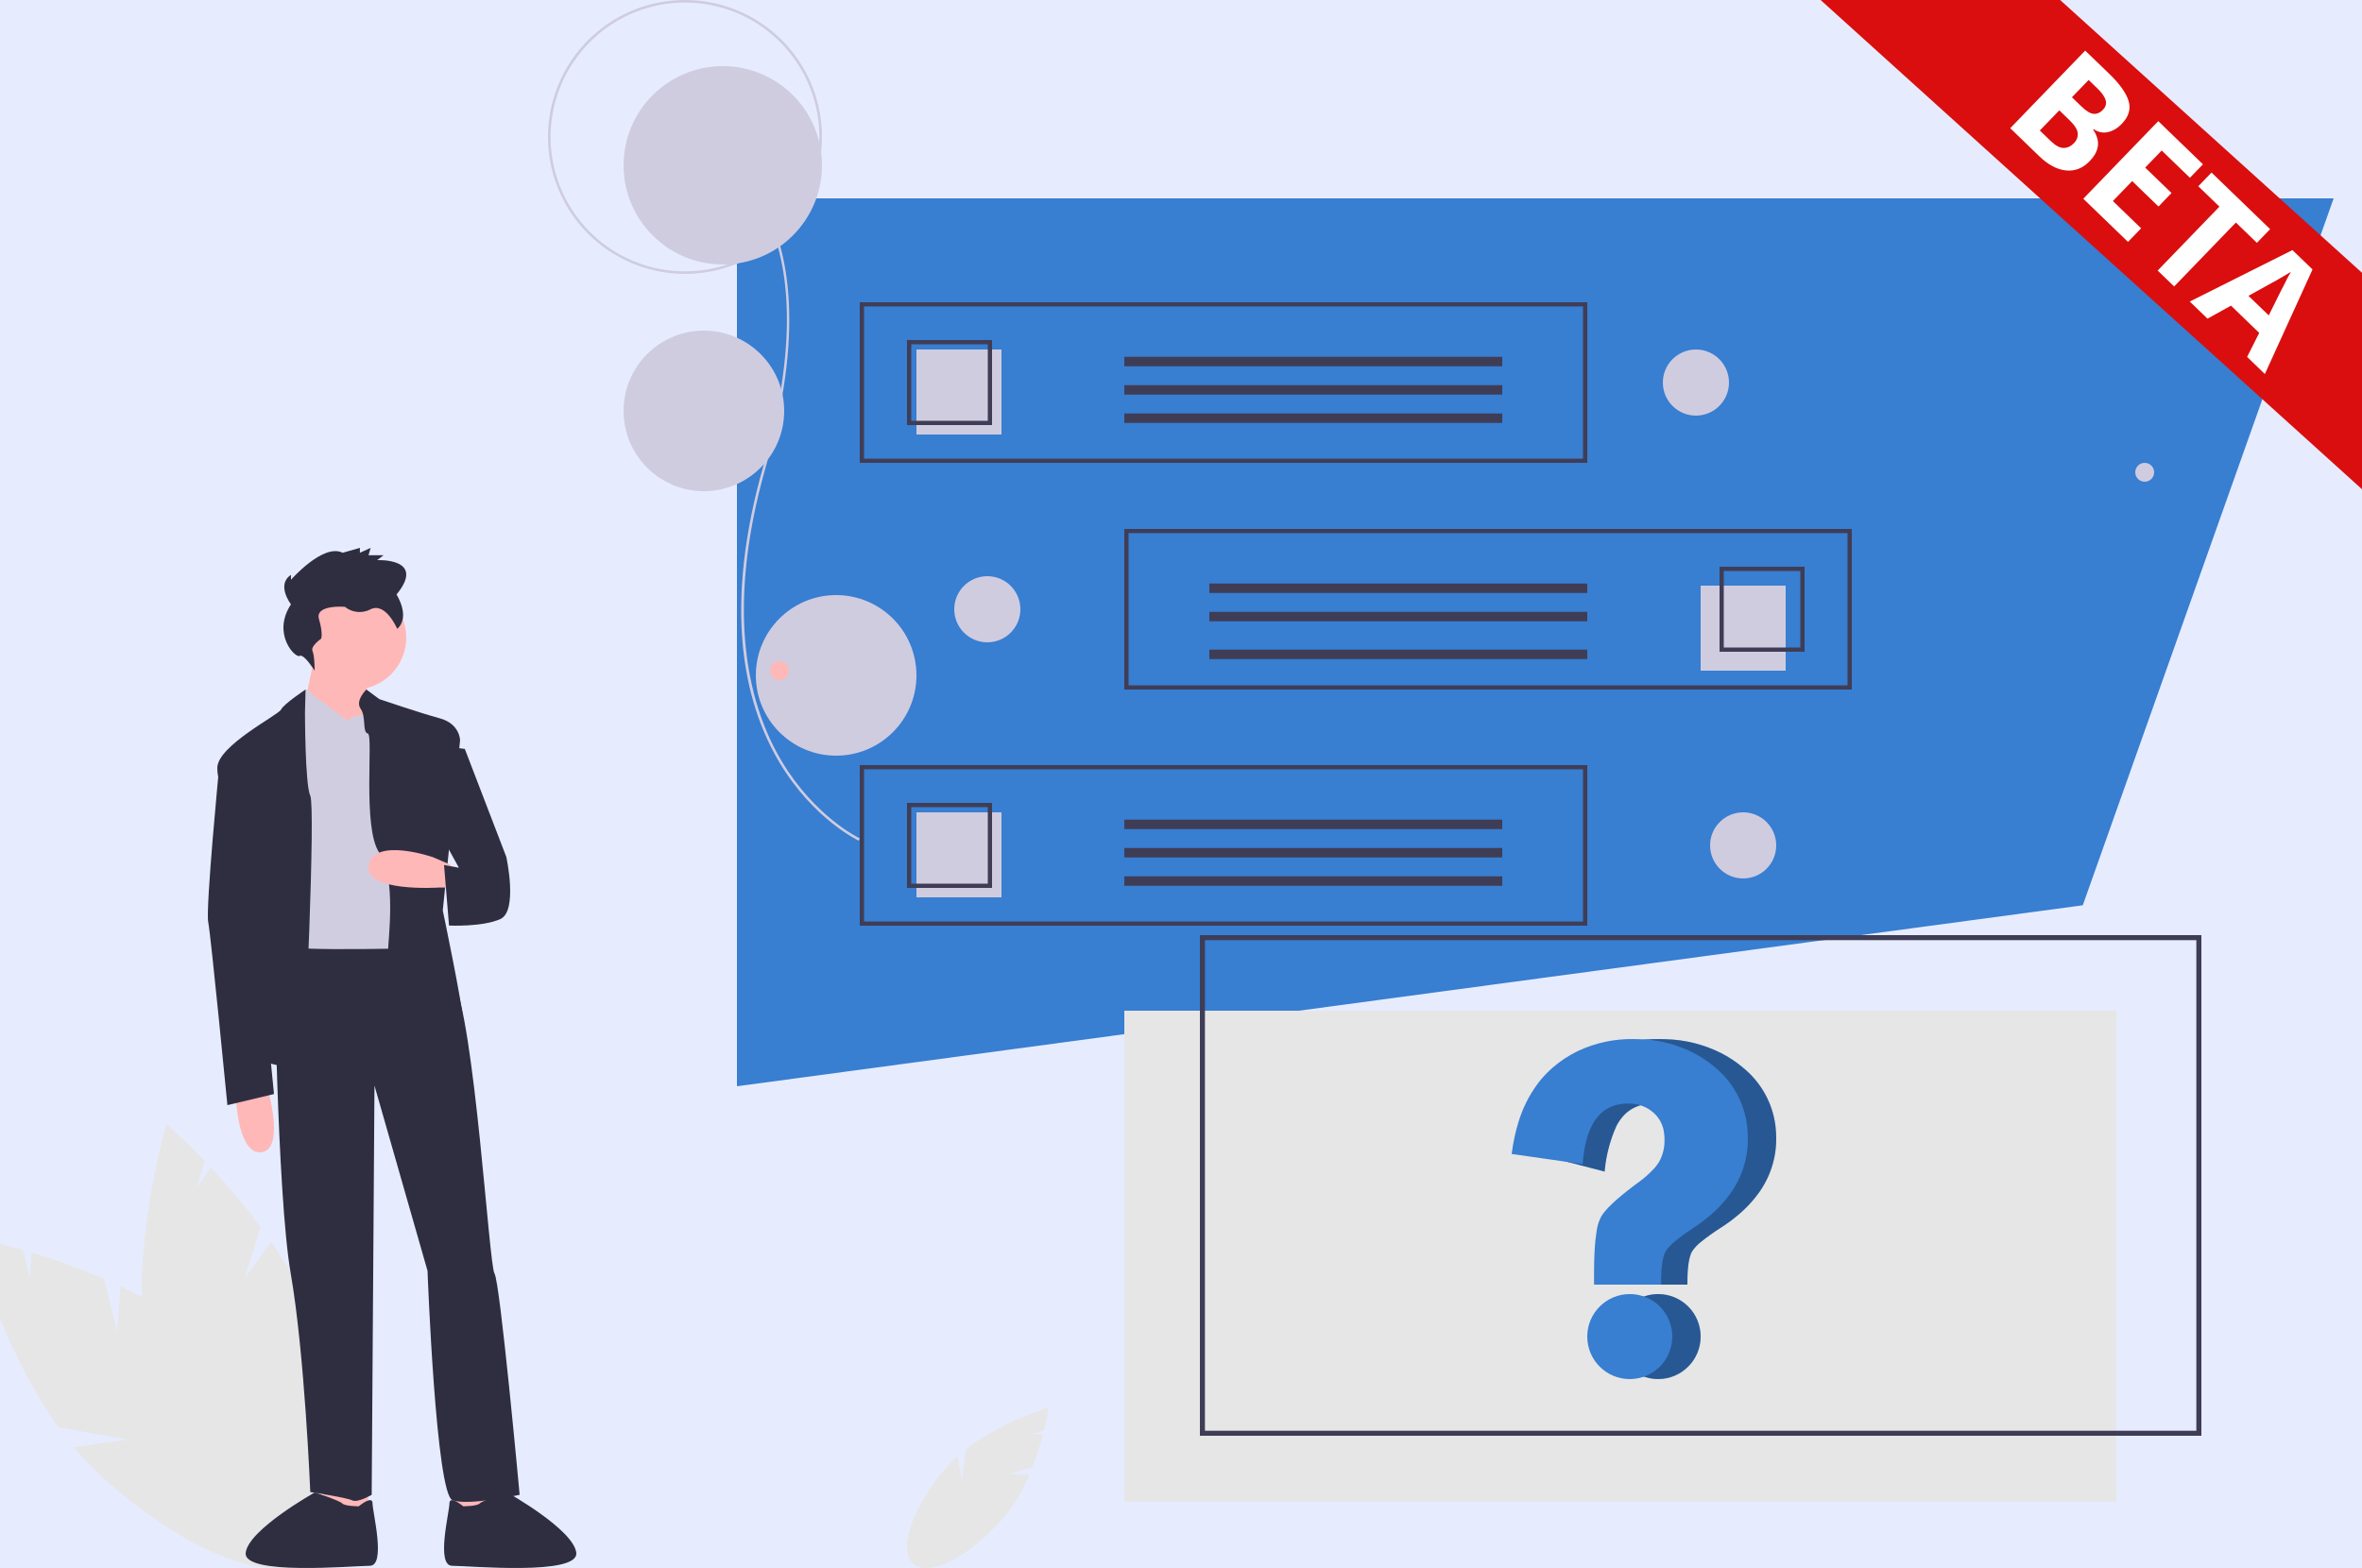
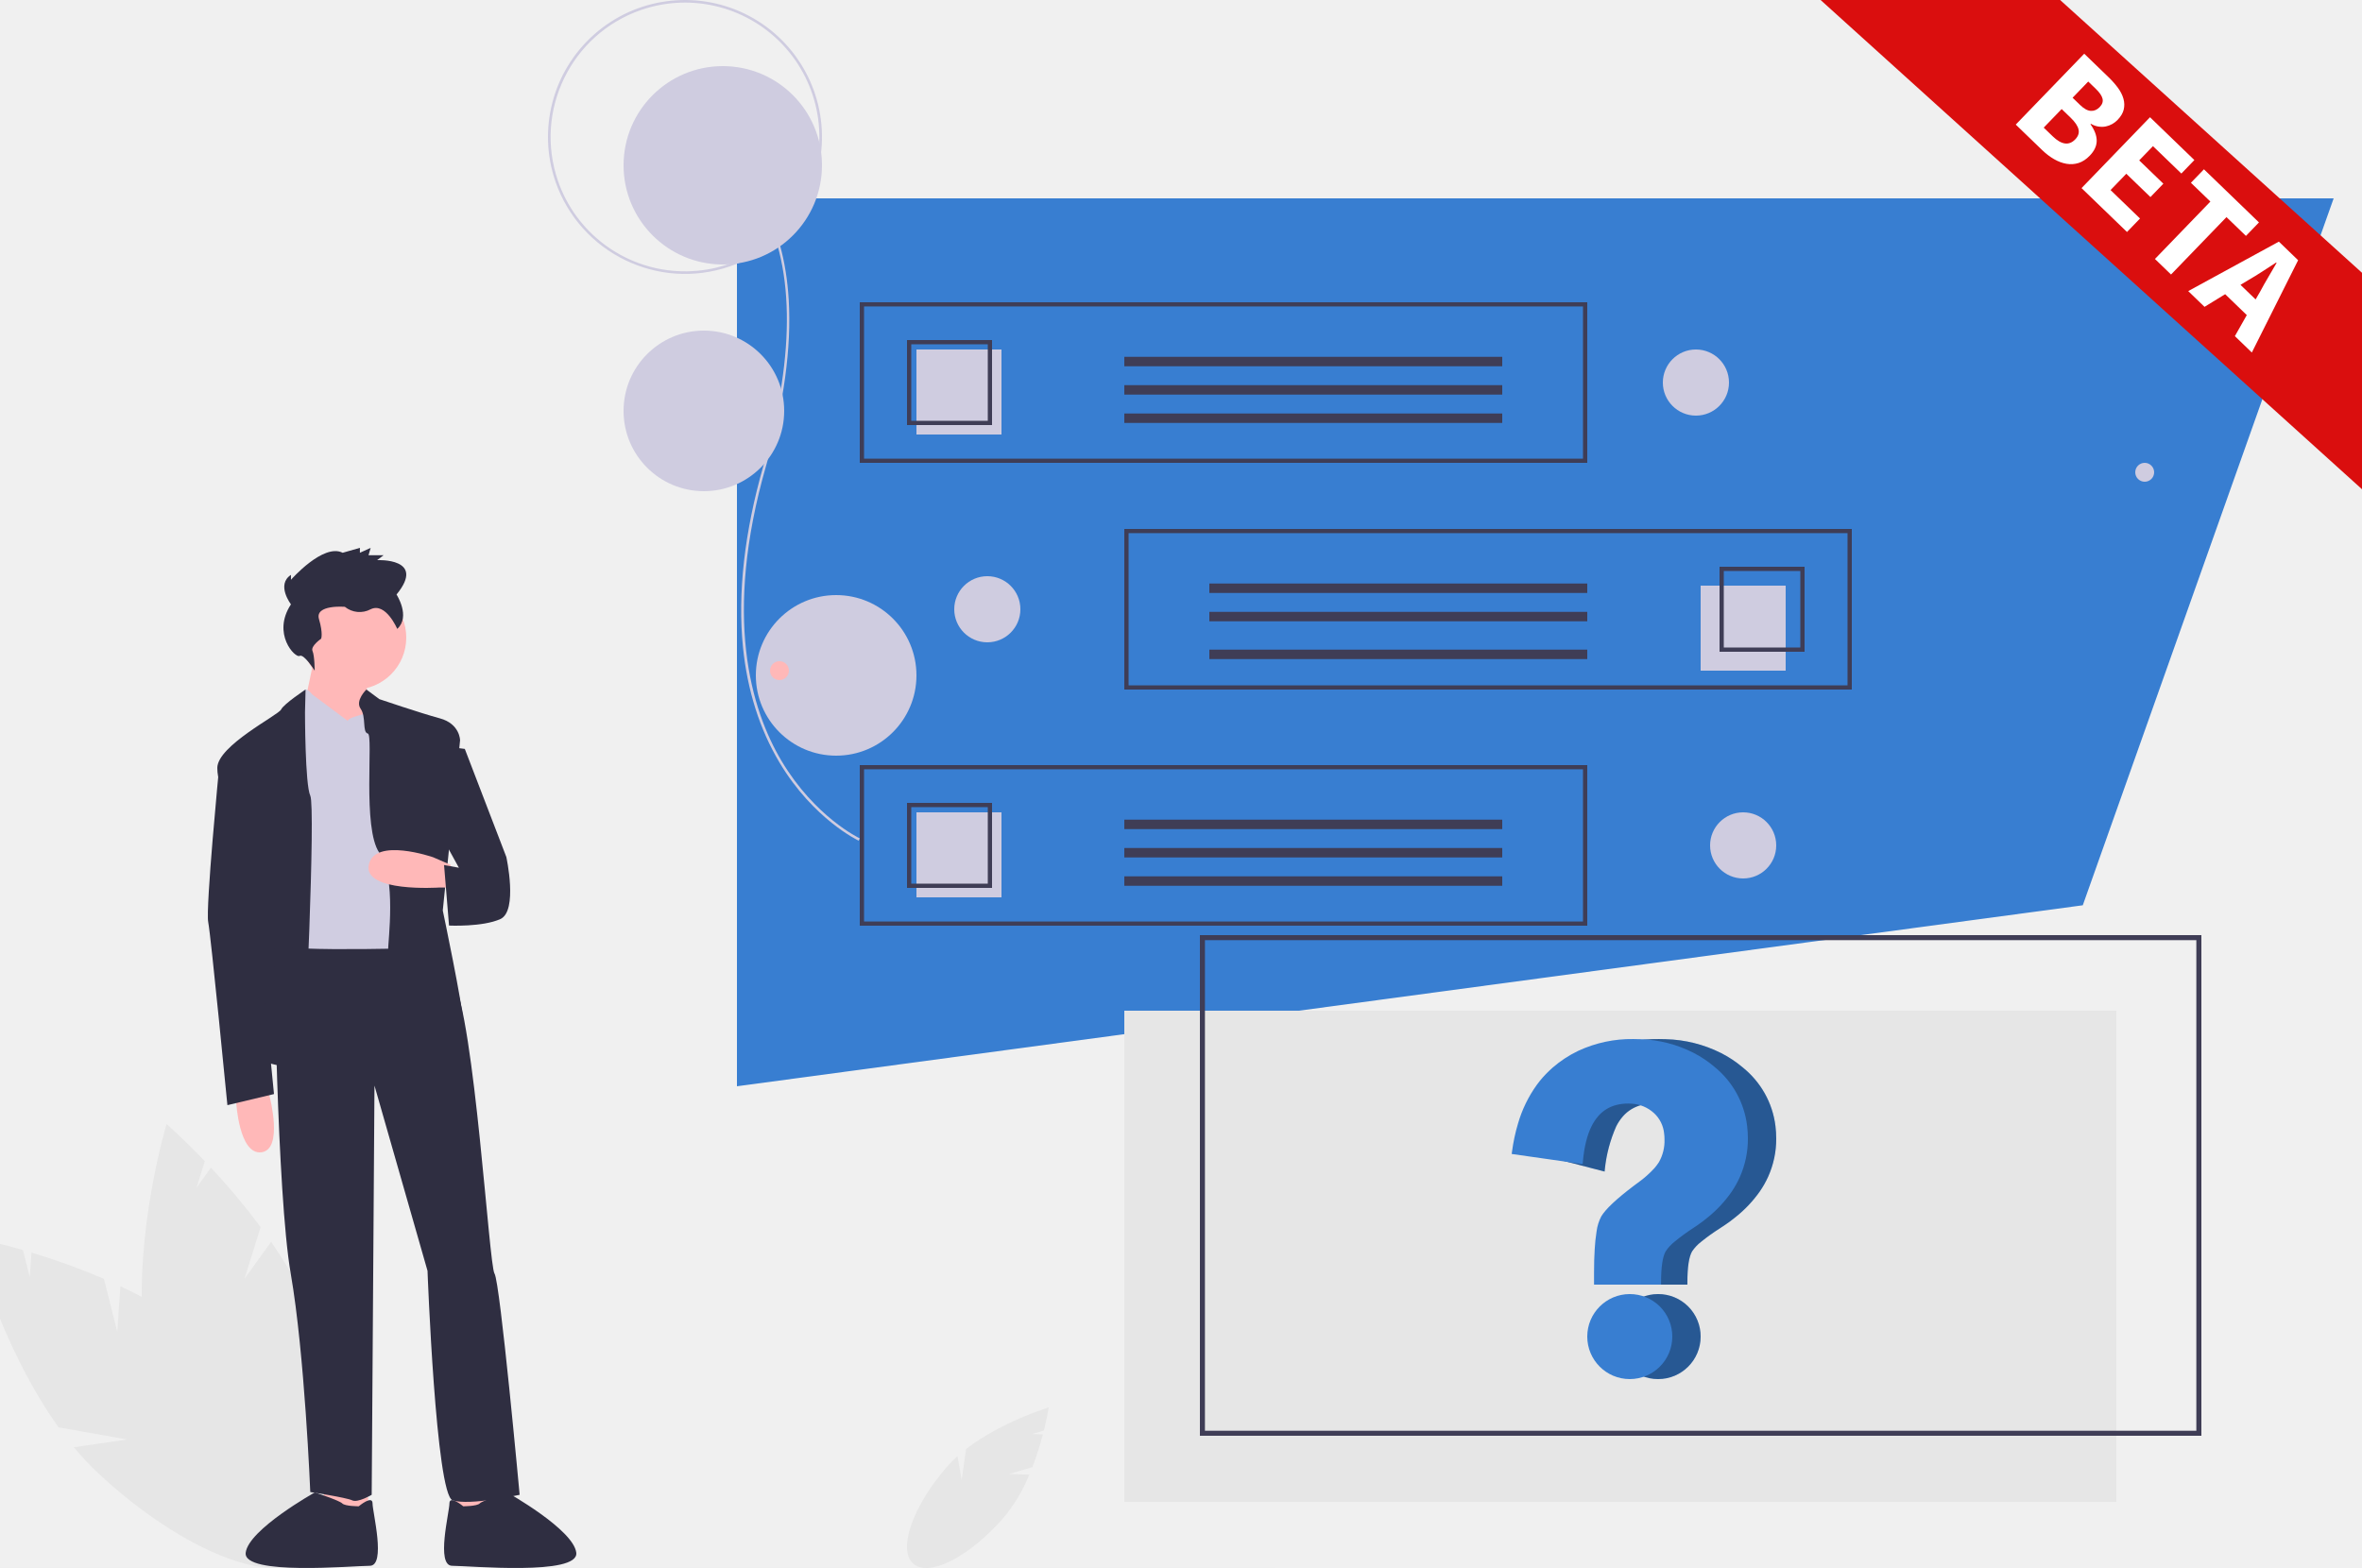
- <svg xmlns="http://www.w3.org/2000/svg" height="166" viewBox="0 0 250 166" width="250">
-   <g fill="none" fill-rule="evenodd">
-     <path d="m0 0h250v166h-250z" fill="#e6ecfe" />
-     <g fill-rule="nonzero" transform="translate(58)">
-       <path d="m162.446 95.839-142.446 19.161v-94h169z" fill="#387ed1" />
-       <path d="m110 49h-77v-17h77zm-76.547-.442h76.094v-16.117h-76.094z" fill="#3f3d56" />
-       <path d="m39 37h9v9h-9z" fill="#cfcce0" />
-       <path d="m47 45h-9v-9h9zm-8.55-.45h8.1v-8.1h-8.1z" fill="#3f3d56" />
-       <path d="m61 37.775h40v1h-40z" fill="#3f3d56" />
-       <path d="m61 40.775h40v1h-40z" fill="#3f3d56" />
-       <path d="m61 43.775h40v1h-40z" fill="#3f3d56" />
-       <path d="m110 98h-77v-17h77zm-76.547-.442h76.094v-16.117h-76.094z" fill="#3f3d56" />
-       <path d="m39 86h9v9h-9z" fill="#cfcce0" />
-       <path d="m47 94h-9v-9h9zm-8.55-.45h8.1v-8.1h-8.1z" fill="#3f3d56" />
-       <path d="m61 86.775h40v1h-40z" fill="#3f3d56" />
-       <path d="m61 89.775h40v1h-40z" fill="#3f3d56" />
-       <path d="m61 92.775h40v1h-40z" fill="#3f3d56" />
-       <path d="m138 73h-77v-17h77zm-76.547-.442h76.094v-16.117h-76.094z" fill="#3f3d56" />
-       <path d="m122 62h9v9h-9z" fill="#cfcce0" transform="matrix(-1 0 0 -1 253 133)" />
-       <path d="m133 69h-9v-9h9zm-8.55-.45h8.1v-8.1h-8.1z" fill="#3f3d56" />
-       <path d="m70 61.775h40v1h-40z" fill="#3f3d56" />
-       <path d="m70 64.775h40v1h-40z" fill="#3f3d56" />
-       <path d="m70 68.775h40v1h-40z" fill="#3f3d56" />
-       <g fill="#cfcce0">
-         <circle cx="121.5" cy="40.5" r="3.5" />
-         <circle cx="126.5" cy="89.5" r="3.5" />
-         <circle cx="46.5" cy="64.5" r="3.5" />
-         <circle cx="169" cy="50" r="1" />
-         <path d="m32.886 89 .114-.246c-.047-.022-4.724-2.236-8.265-8.171-3.27-5.48-6.213-15.346-1.665-31.225 1.9-6.635 2.712-12.563 2.411-17.62-.246-4.132-1.232-7.712-2.932-10.639-3.36-5.788-8.434-7.086-8.484-7.098l-.064.263c.05.012 5.019 1.289 8.319 6.979 3.786 6.528 3.951 15.962.491 28.041-2.02 7.053-2.75 13.529-2.17 19.246.465 4.58 1.768 8.687 3.871 12.207 3.585 5.999 8.327 8.241 8.375 8.263z" />
-         <circle cx="18.5" cy="17.5" r="10.5" />
-         <path d="m.795 19.235c-1.915-5.543-.302-11.694 4.086-15.585 4.388-3.891 10.688-4.754 15.962-2.189 5.274 2.566 8.483 8.055 8.13 13.91-.352 5.854-4.196 10.92-9.739 12.835-7.568 2.605-15.817-1.408-18.439-8.971zm.26-.09c1.879 5.438 6.848 9.209 12.591 9.555 5.743.345 11.129-2.803 13.645-7.977s1.669-11.354-2.147-15.66c-3.817-4.305-9.851-5.888-15.289-4.009-7.419 2.572-11.356 10.665-8.8 18.09z" />
-         <circle cx="16.5" cy="43.5" r="8.5" />
-         <circle cx="30.5" cy="71.5" r="8.5" />
-       </g>
+ <svg xmlns="http://www.w3.org/2000/svg" xmlns:xlink="http://www.w3.org/1999/xlink" width="250px" height="166px" viewBox="0 0 250 166" version="1.1">
+   <defs>
+     <path d="M39.005,58.78 L40.601,58.78 L39.917,59.3 C39.917,59.3 45.162,59.04 41.97,62.94 C41.97,62.94 42.85,64.297 42.632,65.518 C42.87,66.133 43,66.801 43,67.5 C43,70.079 41.224,72.244 38.829,72.838 L38.834,73.04 L40.154,74.017 C40.154,74.017 44.19,75.39 46.377,76.001 L46.56,76.051 C48.695,76.632 48.695,78.376 48.695,78.376 L48.609,79.209 L49.197,79.286 L53.59,90.721 C53.59,90.721 54.845,96.439 52.962,97.297 C51.08,98.154 47.526,97.987 47.526,97.987 L47.195,93.962 L47.111,93.962 L46.865,96.391 C46.865,96.391 48.257,103.021 48.793,106.34 C50.645,114.522 51.827,134.07 52.341,134.833 C52.932,135.711 55,158.251 55,158.251 C55,158.251 54.751,158.305 54.343,158.385 C56.096,159.432 60.758,162.39 60.995,164.383 C61.145,165.652 58.108,165.979 54.894,165.999 L135,166 L1.39195066e-07,166 L32.425,166 C31.885,166 31.347,165.992 30.826,165.973 C30.5,166.011 30.166,166.008 29.827,165.967 C25.182,166.397 17.445,162.566 10.341,155.913 C9.445,155.068 8.603,154.167 7.819,153.216 L13.458,152.395 L6.199,151.109 C3.548,147.4 1.487,143.206 1.39195066e-07,139.617 L1.39195066e-07,131.684 C0.711,131.863 1.531,132.082 2.431,132.341 L3.153,135.218 L3.332,132.607 C5.938,133.386 8.498,134.313 11.001,135.383 L12.412,141.001 L12.742,136.168 C13.498,136.523 14.253,136.899 15.001,137.296 C14.948,127.879 17.629,119 17.629,119 C17.629,119 19.338,120.478 21.679,122.928 L20.805,125.729 L22.328,123.616 C24.2,125.615 25.956,127.716 27.585,129.907 L25.879,135.378 L28.698,131.466 C29.414,132.504 30.105,133.581 30.749,134.688 C29.977,130.112 29.532,120.647 29.284,112.758 C29.076,112.711 28.873,112.659 28.684,112.608 L29,115.825 L28.498,115.944 L28.544,116.118 C28.544,116.118 29.955,121.459 27.813,121.963 L27.658,121.99 C25.48,122.248 25.059,117.518 25.006,116.775 L24.069,117 C24.069,117 22.328,99.087 22.038,97.619 C21.796,96.391 22.771,85.714 23.096,82.253 C23.035,81.937 23,81.619 23,81.305 C23,78.947 29.469,75.706 29.751,75.116 C29.974,74.648 31.476,73.589 32.086,73.173 C32.16,73.055 32.248,73.006 32.339,73 C32.41,72.997 32.481,73.018 32.549,73.053 L33.039,70.718 C32.892,70.515 32.759,70.301 32.641,70.078 C32.308,69.673 31.929,69.315 31.709,69.44 C31.253,69.7 28.744,67.1 30.796,63.98 C30.796,63.98 29.2,61.9 30.796,60.86 L30.796,61.38 C30.796,61.38 34.217,57.48 36.269,58.52 L38.093,58 L38.093,58.52 L39.233,58 Z M39.341,158.251 C39.341,158.251 39.122,158.381 38.819,158.524 L39,158.545 L38.918,158.869 C39.197,158.766 39.43,158.792 39.43,159.16 C39.43,160.081 40.889,165.766 39.138,165.766 C38.4,165.766 35.899,165.957 33.275,165.994 L32.749,165.999 L54.289,165.999 C51.467,165.985 48.653,165.766 47.862,165.766 C46.111,165.766 47.57,160.081 47.57,159.16 C47.57,158.89 47.695,158.804 47.872,158.818 L47.909,158.836 C46.136,158.251 45.25,134.541 45.25,134.541 L39.636,114.929 Z M110.486,151.45 L109.226,151.815 L110.381,151.858 C110.075,153.035 109.702,154.195 109.266,155.331 L106.805,156.043 L108.944,156.121 C108.283,157.754 107.377,159.275 106.257,160.632 C102.639,164.811 98.347,167.011 96.67,165.547 C94.994,164.083 96.569,159.508 100.188,155.33 C100.548,154.917 100.934,154.526 101.343,154.162 L101.786,156.675 L102.25,153.407 C106.009,150.493 111,149 111,149 C111,149 110.85,149.99 110.486,151.45 Z M78.843,1.461 C84.117,4.027 87.326,9.517 86.974,15.371 C86.959,15.62 86.937,15.868 86.91,16.114 C86.969,16.568 87,17.03 87,17.5 C87,18.727 86.789,19.905 86.402,21 L221.439,21 L220.316,19.915 L227.562,12.411 L232.258,16.945 L230.88,18.373 L227.876,15.472 L226.42,16.979 L228.975,19.447 L227.608,20.863 L225.053,18.395 L223.386,20.122 L224.296,21 L233.601,21 L231.893,19.351 L233.271,17.924 L236.457,21 L247,21 L220.446,95.839 L196.947,99 L233,99 L233,152 L224,152 L224,159 L119,159 L119,109.484 L78,115 L78.001,51.248 C76.933,51.731 75.748,52 74.5,52 C69.806,52 66,48.194 66,43.5 C66,38.806 69.806,35 74.5,35 C75.748,35 76.933,35.269 78.001,35.752 L78.001,27.917 C77.749,28.02 77.494,28.116 77.235,28.206 C69.666,30.811 61.417,26.798 58.795,19.235 C56.88,13.692 58.493,7.541 62.882,3.65 C67.27,-0.24 73.57,-1.104 78.843,1.461 Z M137.479,106.999 L224,107 L224,151.468 L232.466,151.469 L232.466,99.531 L192.999,99.531 Z M47.369,91.415 L47.691,91.554 L47.709,91.708 L48.569,91.865 L47.518,89.95 Z M67.856,1.055 C60.436,3.627 56.5,11.72 59.055,19.145 C60.934,24.583 65.903,28.354 71.646,28.7 C73.505,28.812 75.327,28.558 77.026,27.987 L76.784,27.996 L76.5,28 C70.701,28 66,23.299 66,17.5 C66,11.701 70.701,7 76.5,7 C81.458,7 85.613,10.436 86.714,15.056 C86.854,11.461 85.628,7.865 83.144,5.064 C79.328,0.758 73.294,-0.824 67.856,1.055 Z M223.166,8.165 C223.557,8.543 223.892,8.922 224.17,9.302 C224.448,9.681 224.642,10.065 224.75,10.451 C224.859,10.838 224.869,11.219 224.782,11.594 C224.694,11.969 224.476,12.336 224.128,12.697 C223.964,12.866 223.777,13.011 223.564,13.131 C223.351,13.252 223.124,13.337 222.884,13.386 C222.643,13.436 222.387,13.44 222.114,13.4 C221.842,13.359 221.573,13.262 221.306,13.108 L221.261,13.154 C221.702,13.773 221.922,14.355 221.92,14.902 C221.918,15.449 221.673,15.976 221.184,16.482 C220.813,16.866 220.42,17.124 220.003,17.256 C219.587,17.387 219.159,17.415 218.721,17.34 C218.282,17.265 217.843,17.101 217.405,16.848 C216.967,16.596 216.544,16.273 216.138,15.88 L213.353,13.191 L220.599,5.686 Z M216.311,13.512 L217.267,14.435 C218.195,15.331 218.989,15.438 219.649,14.755 C219.967,14.425 220.084,14.075 219.998,13.703 C219.912,13.331 219.635,12.919 219.167,12.467 L218.212,11.544 Z M219.368,10.347 L220.162,11.114 C220.576,11.514 220.957,11.723 221.305,11.739 C221.652,11.756 221.963,11.622 222.237,11.338 C222.511,11.054 222.611,10.758 222.538,10.45 C222.465,10.142 222.229,9.796 221.83,9.41 L221.024,8.632 Z" id="path-1" />
+   </defs>
+   <g id="Ticketing_beta" stroke="none" fill="none" xlink:href="#path-1">
+     <g id="undraw_ask_me_anything_k8o0" stroke-width="1" fill-rule="evenodd" transform="translate(58, 0)">
+       <polygon id="Path" fill="#387ED1" fill-rule="nonzero" points="20 115 20 21 189 21 162.446 95.839" />
+       <path d="M110,49 L33,49 L33,32 L110,32 L110,49 Z M33.453,48.558 L109.547,48.558 L109.547,32.442 L33.453,32.442 L33.453,48.558 Z" id="Shape" fill="#3F3D56" fill-rule="nonzero" />
+       <rect id="Rectangle" fill="#CFCCE0" fill-rule="nonzero" x="39" y="37" width="9" height="9" />
+       <path d="M47,45 L38,45 L38,36 L47,36 L47,45 Z M38.45,44.55 L46.55,44.55 L46.55,36.45 L38.45,36.45 L38.45,44.55 Z" id="Shape" fill="#3F3D56" fill-rule="nonzero" />
+       <rect id="Rectangle" fill="#3F3D56" fill-rule="nonzero" x="61" y="37.775" width="40" height="1" />
+       <rect id="Rectangle" fill="#3F3D56" fill-rule="nonzero" x="61" y="40.775" width="40" height="1" />
+       <rect id="Rectangle" fill="#3F3D56" fill-rule="nonzero" x="61" y="43.775" width="40" height="1" />
+       <path d="M110,98 L33,98 L33,81 L110,81 L110,98 Z M33.453,97.558 L109.547,97.558 L109.547,81.442 L33.453,81.442 L33.453,97.558 Z" id="Shape" fill="#3F3D56" fill-rule="nonzero" />
+       <rect id="Rectangle" fill="#CFCCE0" fill-rule="nonzero" x="39" y="86" width="9" height="9" />
+       <path d="M47,94 L38,94 L38,85 L47,85 L47,94 Z M38.45,93.55 L46.55,93.55 L46.55,85.45 L38.45,85.45 L38.45,93.55 Z" id="Shape" fill="#3F3D56" fill-rule="nonzero" />
+       <rect id="Rectangle" fill="#3F3D56" fill-rule="nonzero" x="61" y="86.775" width="40" height="1" />
+       <rect id="Rectangle" fill="#3F3D56" fill-rule="nonzero" x="61" y="89.775" width="40" height="1" />
+       <rect id="Rectangle" fill="#3F3D56" fill-rule="nonzero" x="61" y="92.775" width="40" height="1" />
+       <path d="M138,73 L61,73 L61,56 L138,56 L138,73 Z M61.453,72.558 L137.547,72.558 L137.547,56.442 L61.453,56.442 L61.453,72.558 Z" id="Shape" fill="#3F3D56" fill-rule="nonzero" />
+       <rect id="Rectangle" fill="#CFCCE0" fill-rule="nonzero" transform="translate(126.5, 66.5) rotate(-180) translate(-126.5, -66.5)" x="122" y="62" width="9" height="9" />
+       <path d="M133,69 L124,69 L124,60 L133,60 L133,69 Z M124.45,68.55 L132.55,68.55 L132.55,60.45 L124.45,60.45 L124.45,68.55 Z" id="Shape" fill="#3F3D56" fill-rule="nonzero" />
+       <rect id="Rectangle" fill="#3F3D56" fill-rule="nonzero" x="70" y="61.775" width="40" height="1" />
+       <rect id="Rectangle" fill="#3F3D56" fill-rule="nonzero" x="70" y="64.775" width="40" height="1" />
+       <rect id="Rectangle" fill="#3F3D56" fill-rule="nonzero" x="70" y="68.775" width="40" height="1" />
+       <circle id="Oval" fill="#CFCCE0" fill-rule="nonzero" cx="121.5" cy="40.5" r="3.5" />
+       <circle id="Oval" fill="#CFCCE0" fill-rule="nonzero" cx="126.5" cy="89.5" r="3.5" />
+       <circle id="Oval" fill="#CFCCE0" fill-rule="nonzero" cx="46.5" cy="64.5" r="3.5" />
+       <circle id="Oval" fill="#CFCCE0" fill-rule="nonzero" cx="169" cy="50" r="1" />
+       <path d="M32.886,89 L33,88.754 C32.953,88.732 28.276,86.518 24.735,80.583 C21.465,75.102 18.522,65.236 23.07,49.358 C24.971,42.723 25.782,36.795 25.481,31.738 C25.235,27.606 24.248,24.026 22.549,21.098 C19.189,15.31 14.115,14.012 14.064,14 L14,14.263 C14.05,14.275 19.019,15.552 22.319,21.242 C26.104,27.77 26.269,37.204 22.809,49.283 C20.789,56.336 20.059,62.812 20.64,68.529 C21.105,73.11 22.408,77.217 24.511,80.737 C28.097,86.736 32.839,88.978 32.886,89 Z" id="Path" fill="#CFCCE0" fill-rule="nonzero" />
+       <circle id="Oval" fill="#CFCCE0" fill-rule="nonzero" cx="18.5" cy="17.5" r="10.5" />
+       <path d="M0.795,19.235 C-1.12,13.692 0.493,7.541 4.882,3.65 C9.27,-0.24 15.57,-1.104 20.843,1.461 C26.117,4.027 29.326,9.517 28.974,15.371 C28.622,21.225 24.778,26.291 19.235,28.206 C11.666,30.811 3.417,26.798 0.795,19.235 Z M1.055,19.145 C2.934,24.583 7.903,28.354 13.646,28.7 C19.389,29.045 24.775,25.897 27.292,20.723 C29.808,15.55 28.961,9.369 25.144,5.064 C21.328,0.758 15.294,-0.824 9.856,1.055 C2.436,3.627 -1.5,11.72 1.055,19.145 L1.055,19.145 Z" id="Shape" fill="#CFCCE0" fill-rule="nonzero" />
+       <circle id="Oval" fill="#CFCCE0" fill-rule="nonzero" cx="16.5" cy="43.5" r="8.5" />
+       <circle id="Oval" fill="#CFCCE0" fill-rule="nonzero" cx="30.5" cy="71.5" r="8.5" />
    </g>
-     <g fill-rule="nonzero" transform="translate(-3 57.64077)">
-       <path d="m122 49.359h105v52h-105z" fill="#e6e6e6" />
-       <path d="m109.805 98.402 2.461-.712c.437-1.136.809-2.295 1.116-3.473l-1.156-.042 1.26-.365c.365-1.46.514-2.45.514-2.45s-4.991 1.493-8.75 4.407l-.464 3.268-.444-2.513c-.409.365-.795.755-1.155 1.168-3.619 4.178-5.193 8.753-3.517 10.217 1.676 1.464 5.968-.736 9.587-4.915 1.12-1.357 2.026-2.878 2.687-4.511z" fill="#e6e6e6" />
-       <path d="m15.412 83.36-1.411-5.617c-2.503-1.07-5.063-1.997-7.669-2.776l-.178 2.611-.723-2.876c-3.232-.931-5.431-1.341-5.431-1.341s2.97 11.396 9.199 20.109l7.259 1.287-5.639.82c.784.952 1.626 1.852 2.522 2.697 9.062 8.488 19.155 12.382 22.544 8.698s-1.21-13.551-10.272-22.038c-2.809-2.631-6.338-4.743-9.871-6.405z" fill="#e6e6e6" />
-       <path d="m28.879 77.737 1.706-5.471c-1.63-2.192-3.385-4.292-5.257-6.292l-1.523 2.113.874-2.801c-2.34-2.45-4.05-3.928-4.05-3.928s-3.369 11.154-2.48 21.718l5.678 4.822-5.364-2.209c.188 1.207.453 2.402.795 3.576 3.485 11.832 10.278 20.315 15.172 18.948 4.894-1.368 6.037-12.068 2.551-23.9-1.08-3.668-3.063-7.268-5.284-10.489z" fill="#e6e6e6" />
-       <path d="m51 100.905.625 2.455 4.375-.273-.312-2.727z" fill="#ffb8b8" />
-       <path d="m42 100.905-.625 2.455-4.375-.273.313-2.727z" fill="#ffb8b8" />
-       <circle cx="40.5" cy="9.859" fill="#ffb8b8" r="5.5" />
-       <path d="m36.4 11.359-1.4 6.677 7 2.323-.28-8.419z" fill="#ffb8b8" />
-       <path d="m39.8 18.672-3.774-2.812s-.726-1.026-1.026-.14c-.3.886-3 4.134-3 4.134l2.1 24.211 15.9.295s-6.213-28.223-7.006-27.25-2.893.973-3.194 1.563z" fill="#d0cde1" />
-       <path d="m41.781 15.359s-1.22 1.162-.61 2.034c.61.872.153 2.488.763 2.624.61.136-.61 10.015 1.22 12.631 1.83 2.615.915 9.298.915 10.46 0 1.162 1.83 8.136 1.83 8.136s6.101.581 6.101-.872c0-1.453-2.135-11.623-2.135-11.623l1.83-18.015s0-1.743-2.135-2.325c-2.135-.581-6.406-2.034-6.406-2.034z" fill="#2f2e41" />
-       <path d="m51 36.321h-1.546s-8.039.535-7.42-2.408c.618-2.943 6.802-.803 6.802-.803l1.855.803z" fill="#ffb8b8" />
-       <path d="m35.342 15.359s-2.31 1.527-2.592 2.116c-.281.589-6.751 3.831-6.751 6.189s1.969 5.01 1.969 5.01l2.531 25.933s4.219 1.473 4.5.295c.281-1.179 1.406-27.112.844-28.291-.563-1.179-.563-8.841-.563-8.841z" fill="#2f2e41" />
-       <path d="m28.295 57.359-.295 1.678s.295 5.592 2.658 5.312c2.363-.28.886-5.871.886-5.871l-.295-1.118z" fill="#ffb8b8" />
-       <g fill="#2f2e41">
-         <path d="m32 42.359s.295 26.345 1.773 34.833c1.477 8.489 2.068 23.125 2.068 23.125s3.841.585 4.432.878c.591.293 2.068-.585 2.068-.585l.295-43.322 5.614 19.612s.886 23.71 2.659 24.295c1.773.585 7.091-.585 7.091-.585s-2.068-22.539-2.659-23.417c-.591-.878-2.068-26.637-4.432-31.321l-.886-3.22s-16.841.585-18.023-.293z" />
-         <path d="m52.029 101.826s-1.459-1.229-1.459-.307c0 .922-1.459 6.606.292 6.606 1.751 0 13.425 1.075 13.133-1.383-.292-2.458-7.314-6.383-7.314-6.383s-2.608.852-2.9 1.16c-.292.307-1.751.307-1.751.307z" />
-         <path d="m40.971 101.826s1.459-1.229 1.459-.307c0 .922 1.459 6.606-.292 6.606-1.751 0-13.425 1.075-13.133-1.383.292-2.458 7.314-6.383 7.314-6.383s2.608.852 2.9 1.16c.292.307 1.751.307 1.751.307z" />
-         <path d="m50 21.359 2.197.286 4.393 11.435s1.255 5.718-.628 6.575c-1.883.858-5.437.69-5.437.69l-.526-6.408 1.569.286-1.569-2.859z" />
-         <path d="m27.649 22.359-1.45 1.175s-1.45 14.976-1.16 16.444c.29 1.468 2.03 19.381 2.03 19.381l4.931-1.175-3.481-35.532z" />
-         <path d="m33.796 6.339s-1.596-2.08 0-3.12v.52s3.42-3.9 5.473-2.86l1.824-.52v.52l1.14-.52-.228.78h1.596l-.684.52s5.245-.26 2.052 3.64c0 0 1.517 2.338.075 3.639 0 0-1.215-2.859-2.811-2.079-.883.471-1.952.369-2.736-.26 0 0-3.192-.26-2.736 1.3.456 1.56.228 2.08.228 2.08s-1.14.78-.912 1.3c.228.52.228 2.08.228 2.08s-1.14-1.82-1.596-1.56c-.456.26-2.964-2.34-.912-5.46z" />
-       </g>
-       <ellipse cx="85.5" cy="13.359" fill="#ffb8b8" rx="1" ry="1" />
-       <path d="m236 94.359h-106v-53h106zm-105.466-.531h104.932v-51.937h-104.932z" fill="#3f3d56" />
-       <path d="m183 83.862c-.002 2.484-2.017 4.497-4.501 4.497-2.484-.001-4.498-2.014-4.499-4.499-.001-2.484 2.012-4.499 4.497-4.501 1.195-.003 2.343.47 3.188 1.315.845.845 1.319 1.993 1.315 3.188z" fill="#387ed1" />
-       <path d="m183 83.862c-.002 2.484-2.017 4.497-4.501 4.497-2.484-.001-4.498-2.014-4.499-4.499-.001-2.484 2.012-4.499 4.497-4.501 1.195-.003 2.343.47 3.188 1.315.845.845 1.319 1.993 1.315 3.188z" fill="#000" opacity=".3" />
-       <path d="m191 62.902c.008 1.391-.285 2.768-.859 4.041-.249.548-.547 1.073-.891 1.568-.713 1.009-1.569 1.915-2.542 2.689-.167.137-.35.279-.595.464-.307.224-.649.459-1.042.712-.694.44-1.362.917-2.001 1.431-.379.289-.707.636-.972 1.028-.331.567-.498 1.663-.498 3.261v.264h-7.261v-1.234c0-.965.024-1.777.07-2.483.033-.64.101-1.278.205-1.911.071-.557.242-1.097.506-1.595.477-.778 1.627-1.835 3.512-3.232.081-.058.162-.119.245-.179.078-.053.153-.108.232-.166.653-.454 1.254-.975 1.794-1.555.158-.181.303-.371.436-.569l.035-.053c.422-.732.629-1.564.598-2.404.002-.213-.012-.425-.043-.635-.084-.821-.473-1.582-1.093-2.14-.673-.604-1.541-.958-2.453-1.002-.116-.011-.223-.013-.334-.013-.429-.002-.857.047-1.274.148-.781.189-1.482.613-2.004 1.213-.276.319-.512.671-.7 1.046-.636 1.437-1.043 2.96-1.206 4.518l-.027.277-6.835-1.782v-2.95c.032-.119.067-.237.105-.353.436-1.479 1.132-2.873 2.055-4.12.395-.529.839-1.021 1.328-1.468.116-.113.242-.224.369-.332.822-.699 1.736-1.287 2.717-1.75l.086-.04c1.858-.841 3.886-1.262 5.933-1.234.213 0 .463.003.711.016 2.034.05 4.031.549 5.841 1.458.813.412 1.575.914 2.27 1.497 1.951 1.557 3.208 3.795 3.504 6.242.054.441.081.885.081 1.329z" fill="#387ed1" />
-       <path d="m191 62.902c.008 1.391-.285 2.768-.859 4.041-.249.548-.547 1.073-.891 1.568-.713 1.009-1.569 1.915-2.542 2.689-.167.137-.35.279-.595.464-.307.224-.649.459-1.042.712-.694.44-1.362.917-2.001 1.431-.379.289-.707.636-.972 1.028-.331.567-.498 1.663-.498 3.261v.264h-7.261v-1.234c0-.965.024-1.777.07-2.483.033-.64.101-1.278.205-1.911.071-.557.242-1.097.506-1.595.477-.778 1.627-1.835 3.512-3.232.081-.058.162-.119.245-.179.078-.053.153-.108.232-.166.653-.454 1.254-.975 1.794-1.555.158-.181.303-.371.436-.569l.035-.053c.422-.732.629-1.564.598-2.404.002-.213-.012-.425-.043-.635-.084-.821-.473-1.582-1.093-2.14-.673-.604-1.541-.958-2.453-1.002-.116-.011-.223-.013-.334-.013-.429-.002-.857.047-1.274.148-.781.189-1.482.613-2.004 1.213-.276.319-.512.671-.7 1.046-.636 1.437-1.043 2.96-1.206 4.518l-.027.277-6.835-1.782v-2.95c.032-.119.067-.237.105-.353.436-1.479 1.132-2.873 2.055-4.12.395-.529.839-1.021 1.328-1.468.116-.113.242-.224.369-.332.822-.699 1.736-1.287 2.717-1.75l.086-.04c1.858-.841 3.886-1.262 5.933-1.234.213 0 .463.003.711.016 2.034.05 4.031.549 5.841 1.458.813.412 1.575.914 2.27 1.497 1.951 1.557 3.208 3.795 3.504 6.242.054.441.081.885.081 1.329z" fill="#000" opacity=".3" />
-       <path d="m180 83.862c-.002 2.484-2.017 4.497-4.501 4.497-2.484-.001-4.498-2.014-4.499-4.499-.001-2.484 2.012-4.499 4.497-4.501 1.195-.003 2.343.47 3.188 1.315.845.845 1.319 1.993 1.315 3.188z" fill="#387ed1" />
-       <path d="m188 62.902c.008 1.391-.278 2.768-.84 4.041-.243.548-.535 1.073-.871 1.568-.697 1.009-1.534 1.915-2.484 2.689-.163.137-.342.279-.582.464-.3.224-.634.459-1.018.712-.678.44-1.331.917-1.956 1.431-.37.289-.691.636-.95 1.028-.324.567-.487 1.663-.487 3.261v.264h-7.095v-1.234c0-.965.024-1.777.068-2.483.032-.64.099-1.278.2-1.911.069-.557.237-1.097.495-1.595.466-.778 1.59-1.835 3.432-3.232.079-.058.158-.119.24-.179.076-.053.15-.108.226-.166.638-.454 1.226-.975 1.753-1.555.154-.181.296-.371.426-.569l.034-.053c.413-.732.615-1.564.584-2.404.002-.213-.012-.425-.042-.635-.082-.821-.462-1.582-1.069-2.14-.658-.604-1.506-.958-2.398-1.002-.113-.011-.218-.013-.326-.013-.419-.002-.838.047-1.245.148-.763.189-1.448.613-1.958 1.213-.27.319-.5.671-.684 1.046-.474.946-.782 2.201-.916 3.727l-.026.277-7.511-1.073.037-.261c.132-1.002.344-1.992.634-2.96.426-1.479 1.106-2.873 2.008-4.12.386-.529.82-1.021 1.297-1.468.113-.113.237-.224.361-.332.804-.699 1.697-1.287 2.655-1.75l.084-.04c1.816-.841 3.797-1.262 5.798-1.234.208 0 .453.003.695.016 1.988.05 3.939.549 5.709 1.458.795.412 1.539.914 2.219 1.497 1.907 1.557 3.135 3.795 3.424 6.242.053.441.079.885.079 1.329z" fill="#387ed1" />
+     <g id="undraw_faq_rjoy" stroke-width="1" fill-rule="evenodd" transform="translate(-3, 57.6408)">
+       <rect id="Rectangle" fill="#E6E6E6" fill-rule="nonzero" x="122" y="49.359" width="105" height="52" />
+       <path d="M109.805,98.402 L112.266,97.69 C112.702,96.554 113.075,95.395 113.381,94.217 L112.226,94.174 L113.486,93.81 C113.85,92.349 114,91.359 114,91.359 C114,91.359 109.009,92.852 105.25,95.766 L104.786,99.034 L104.343,96.521 C103.934,96.886 103.548,97.276 103.188,97.689 C99.569,101.867 97.994,106.442 99.67,107.906 C101.347,109.37 105.639,107.17 109.257,102.991 C110.377,101.635 111.283,100.113 111.944,98.481 L109.805,98.402 Z" id="Path" fill="#E6E6E6" fill-rule="nonzero" />
+       <path d="M15.412,83.36 L14.001,77.743 C11.498,76.672 8.938,75.745 6.332,74.966 L6.153,77.577 L5.431,74.701 C2.199,73.769 0,73.359 0,73.359 C0,73.359 2.97,84.755 9.199,93.468 L16.458,94.754 L10.819,95.575 C11.603,96.526 12.445,97.427 13.341,98.272 C22.403,106.76 32.497,110.654 35.885,106.97 C39.274,103.286 34.675,93.419 25.613,84.932 C22.804,82.3 19.275,80.189 15.742,78.527 L15.412,83.36 Z" id="Path" fill="#E6E6E6" fill-rule="nonzero" />
+       <path d="M28.879,77.737 L30.585,72.267 C28.956,70.075 27.2,67.974 25.328,65.975 L23.805,68.088 L24.679,65.287 C22.338,62.837 20.629,61.359 20.629,61.359 C20.629,61.359 17.261,72.513 18.149,83.078 L23.827,87.9 L18.463,85.691 C18.651,86.898 18.916,88.092 19.258,89.267 C22.743,101.099 29.536,109.582 34.43,108.215 C39.325,106.847 40.467,96.147 36.982,84.314 C35.901,80.646 33.919,77.047 31.698,73.825 L28.879,77.737 Z" id="Path" fill="#E6E6E6" fill-rule="nonzero" />
+       <polygon id="Path" fill="#FFB8B8" fill-rule="nonzero" points="51 100.905 51.625 103.359 56 103.086 55.688 100.359" />
+       <polygon id="Path" fill="#FFB8B8" fill-rule="nonzero" points="42 100.905 41.375 103.359 37 103.086 37.313 100.359" />
+       <circle id="Oval" fill="#FFB8B8" fill-rule="nonzero" cx="40.5" cy="9.859" r="5.5" />
+       <polygon id="Path" fill="#FFB8B8" fill-rule="nonzero" points="36.4 11.359 35 18.037 42 20.359 41.72 11.94" />
+       <path d="M39.8,18.672 L36.026,15.86 C36.026,15.86 35.3,14.834 35,15.72 C34.7,16.605 32,19.853 32,19.853 L34.1,44.064 L50,44.359 C50,44.359 43.787,16.136 42.994,17.109 C42.2,18.082 40.1,18.082 39.8,18.672 Z" id="Path" fill="#D0CDE1" fill-rule="nonzero" />
+       <path d="M41.781,15.359 C41.781,15.359 40.561,16.522 41.171,17.393 C41.781,18.265 41.323,19.881 41.933,20.017 C42.544,20.154 41.323,30.033 43.154,32.648 C44.984,35.263 44.069,41.946 44.069,43.109 C44.069,44.271 45.899,51.244 45.899,51.244 C45.899,51.244 52,51.826 52,50.373 C52,48.92 49.865,38.75 49.865,38.75 L51.695,20.735 C51.695,20.735 51.695,18.991 49.56,18.41 C47.424,17.829 43.154,16.376 43.154,16.376 L41.781,15.359 Z" id="Path" fill="#2F2E41" fill-rule="nonzero" />
+       <path d="M51,36.321 L49.454,36.321 C49.454,36.321 41.416,36.856 42.034,33.913 C42.652,30.971 48.836,33.111 48.836,33.111 L50.691,33.913 L51,36.321 Z" id="Path" fill="#FFB8B8" fill-rule="nonzero" />
+       <path d="M35.342,15.359 C35.342,15.359 33.032,16.886 32.751,17.476 C32.469,18.065 26,21.307 26,23.664 C26,26.022 27.969,28.674 27.969,28.674 L30.5,54.607 C30.5,54.607 34.72,56.081 35.001,54.902 C35.282,53.723 36.407,27.79 35.845,26.611 C35.282,25.432 35.282,17.77 35.282,17.77 L35.342,15.359 Z" id="Path" fill="#2F2E41" fill-rule="nonzero" />
+       <path d="M28.295,57.359 L28,59.037 C28,59.037 28.295,64.629 30.658,64.349 C33.021,64.069 31.544,58.478 31.544,58.478 L31.249,57.359 L28.295,57.359 Z" id="Path" fill="#FFB8B8" fill-rule="nonzero" />
+       <path d="M32,42.359 C32,42.359 32.295,68.704 33.773,77.193 C35.25,85.681 35.841,100.317 35.841,100.317 C35.841,100.317 39.682,100.903 40.273,101.195 C40.864,101.488 42.341,100.61 42.341,100.61 L42.636,57.288 L48.25,76.9 C48.25,76.9 49.136,100.61 50.909,101.195 C52.682,101.781 58,100.61 58,100.61 C58,100.61 55.932,78.071 55.341,77.193 C54.75,76.314 53.273,50.555 50.909,45.872 L50.023,42.652 C50.023,42.652 33.182,43.237 32,42.359 Z" id="Path" fill="#2F2E41" fill-rule="nonzero" />
+       <path d="M52.029,101.826 C52.029,101.826 50.57,100.597 50.57,101.519 C50.57,102.441 49.111,108.125 50.862,108.125 C52.613,108.125 64.286,109.2 63.995,106.742 C63.703,104.284 56.68,100.359 56.68,100.359 C56.68,100.359 54.072,101.212 53.78,101.519 C53.488,101.826 52.029,101.826 52.029,101.826 Z" id="Path" fill="#2F2E41" fill-rule="nonzero" />
+       <path d="M40.971,101.826 C40.971,101.826 42.43,100.597 42.43,101.519 C42.43,102.441 43.889,108.125 42.138,108.125 C40.387,108.125 28.714,109.2 29.005,106.742 C29.297,104.284 36.32,100.359 36.32,100.359 C36.32,100.359 38.928,101.212 39.22,101.519 C39.512,101.826 40.971,101.826 40.971,101.826 Z" id="Path" fill="#2F2E41" fill-rule="nonzero" />
+       <path d="M50,21.359 L52.197,21.645 L56.59,33.081 C56.59,33.081 57.845,38.798 55.962,39.656 C54.08,40.514 50.526,40.346 50.526,40.346 L50,33.938 L51.569,34.224 L50,31.365 L50,21.359 Z" id="Path" fill="#2F2E41" fill-rule="nonzero" />
+       <path d="M27.649,22.359 L26.199,23.534 C26.199,23.534 24.748,38.51 25.038,39.978 C25.328,41.447 27.069,59.359 27.069,59.359 L32,58.185 L28.519,22.653 L27.649,22.359 Z" id="Path" fill="#2F2E41" fill-rule="nonzero" />
+       <path d="M33.796,6.339 C33.796,6.339 32.2,4.259 33.796,3.219 L33.796,3.739 C33.796,3.739 37.217,-0.161 39.269,0.879 L41.093,0.359 L41.093,0.879 L42.233,0.359 L42.005,1.139 L43.601,1.139 L42.917,1.659 C42.917,1.659 48.162,1.399 44.97,5.299 C44.97,5.299 46.487,7.638 45.044,8.938 C45.044,8.938 43.829,6.079 42.233,6.859 C41.35,7.33 40.281,7.229 39.497,6.599 C39.497,6.599 36.305,6.339 36.761,7.899 C37.217,9.459 36.989,9.979 36.989,9.979 C36.989,9.979 35.849,10.759 36.077,11.279 C36.305,11.799 36.305,13.359 36.305,13.359 C36.305,13.359 35.165,11.539 34.709,11.799 C34.253,12.059 31.744,9.459 33.796,6.339 Z" id="Path" fill="#2F2E41" fill-rule="nonzero" />
+       <ellipse id="Oval" fill="#FFB8B8" fill-rule="nonzero" cx="85.5" cy="13.359" rx="1" ry="1" />
+       <rect id="Rectangle" fill="#3F3D56" fill-rule="nonzero" x="0" y="108.359" width="138" height="1" />
+       <path d="M236,94.359 L130,94.359 L130,41.359 L236,41.359 L236,94.359 Z M130.534,93.828 L235.466,93.828 L235.466,41.891 L130.534,41.891 L130.534,93.828 Z" id="Shape" fill="#3F3D56" fill-rule="nonzero" />
+       <path d="M183,83.862 C182.998,86.347 180.983,88.36 178.499,88.359 C176.014,88.359 174.001,86.345 174,83.86 C173.999,81.376 176.012,79.361 178.497,79.359 C179.692,79.356 180.839,79.829 181.685,80.674 C182.53,81.52 183.003,82.667 183,83.862 L183,83.862 Z" id="Path" fill="#387ED1" fill-rule="nonzero" />
+       <path d="M183,83.862 C182.998,86.347 180.983,88.36 178.499,88.359 C176.014,88.359 174.001,86.345 174,83.86 C173.999,81.376 176.012,79.361 178.497,79.359 C179.692,79.356 180.839,79.829 181.685,80.674 C182.53,81.52 183.003,82.667 183,83.862 L183,83.862 Z" id="Path" fill="#000000" fill-rule="nonzero" opacity="0.3" />
+       <path d="M191,62.902 C191.008,64.293 190.715,65.67 190.141,66.943 C189.892,67.491 189.594,68.015 189.249,68.511 C188.536,69.521 187.68,70.426 186.707,71.2 C186.54,71.337 186.357,71.479 186.112,71.664 C185.805,71.888 185.463,72.123 185.07,72.376 C184.375,72.815 183.707,73.293 183.069,73.807 C182.69,74.096 182.362,74.443 182.097,74.835 C181.765,75.402 181.598,76.498 181.598,78.096 L181.598,78.359 L174.338,78.359 L174.338,77.126 C174.338,76.161 174.362,75.349 174.408,74.643 C174.441,74.002 174.509,73.364 174.612,72.731 C174.684,72.175 174.855,71.635 175.119,71.137 C175.595,70.359 176.745,69.302 178.63,67.905 C178.711,67.847 178.792,67.786 178.876,67.726 C178.954,67.673 179.029,67.618 179.107,67.56 C179.76,67.106 180.362,66.584 180.901,66.004 C181.058,65.824 181.204,65.634 181.337,65.435 L181.372,65.382 C181.794,64.65 182.001,63.818 181.97,62.978 C181.972,62.766 181.958,62.553 181.927,62.343 C181.843,61.522 181.454,60.761 180.833,60.203 C180.16,59.599 179.292,59.244 178.38,59.201 C178.264,59.19 178.157,59.188 178.046,59.188 C177.617,59.185 177.189,59.235 176.772,59.335 C175.991,59.524 175.29,59.948 174.769,60.548 C174.492,60.867 174.257,61.219 174.068,61.594 C173.432,63.031 173.025,64.555 172.862,66.112 L172.835,66.389 L166,64.607 L166,61.658 C166.032,61.539 166.067,61.42 166.105,61.304 C166.541,59.825 167.237,58.431 168.16,57.184 C168.554,56.655 168.999,56.164 169.488,55.716 C169.603,55.603 169.73,55.492 169.857,55.384 C170.679,54.685 171.593,54.097 172.574,53.634 L172.66,53.594 C174.518,52.754 176.546,52.332 178.593,52.361 C178.806,52.361 179.056,52.363 179.304,52.376 C181.338,52.427 183.334,52.925 185.145,53.834 C185.958,54.246 186.72,54.748 187.415,55.331 C189.367,56.888 190.623,59.126 190.919,61.573 C190.973,62.014 191,62.458 191,62.902 L191,62.902 Z" id="Path" fill="#387ED1" fill-rule="nonzero" />
+       <path d="M191,62.902 C191.008,64.293 190.715,65.67 190.141,66.943 C189.892,67.491 189.594,68.015 189.249,68.511 C188.536,69.521 187.68,70.426 186.707,71.2 C186.54,71.337 186.357,71.479 186.112,71.664 C185.805,71.888 185.463,72.123 185.07,72.376 C184.375,72.815 183.707,73.293 183.069,73.807 C182.69,74.096 182.362,74.443 182.097,74.835 C181.765,75.402 181.598,76.498 181.598,78.096 L181.598,78.359 L174.338,78.359 L174.338,77.126 C174.338,76.161 174.362,75.349 174.408,74.643 C174.441,74.002 174.509,73.364 174.612,72.731 C174.684,72.175 174.855,71.635 175.119,71.137 C175.595,70.359 176.745,69.302 178.63,67.905 C178.711,67.847 178.792,67.786 178.876,67.726 C178.954,67.673 179.029,67.618 179.107,67.56 C179.76,67.106 180.362,66.584 180.901,66.004 C181.058,65.824 181.204,65.634 181.337,65.435 L181.372,65.382 C181.794,64.65 182.001,63.818 181.97,62.978 C181.972,62.766 181.958,62.553 181.927,62.343 C181.843,61.522 181.454,60.761 180.833,60.203 C180.16,59.599 179.292,59.244 178.38,59.201 C178.264,59.19 178.157,59.188 178.046,59.188 C177.617,59.185 177.189,59.235 176.772,59.335 C175.991,59.524 175.29,59.948 174.769,60.548 C174.492,60.867 174.257,61.219 174.068,61.594 C173.432,63.031 173.025,64.555 172.862,66.112 L172.835,66.389 L166,64.607 L166,61.658 C166.032,61.539 166.067,61.42 166.105,61.304 C166.541,59.825 167.237,58.431 168.16,57.184 C168.554,56.655 168.999,56.164 169.488,55.716 C169.603,55.603 169.73,55.492 169.857,55.384 C170.679,54.685 171.593,54.097 172.574,53.634 L172.66,53.594 C174.518,52.754 176.546,52.332 178.593,52.361 C178.806,52.361 179.056,52.363 179.304,52.376 C181.338,52.427 183.334,52.925 185.145,53.834 C185.958,54.246 186.72,54.748 187.415,55.331 C189.367,56.888 190.623,59.126 190.919,61.573 C190.973,62.014 191,62.458 191,62.902 L191,62.902 Z" id="Path" fill="#000000" fill-rule="nonzero" opacity="0.3" />
+       <path d="M180,83.862 C179.998,86.347 177.983,88.36 175.499,88.359 C173.014,88.359 171.001,86.345 171,83.86 C170.999,81.376 173.012,79.361 175.497,79.359 C176.692,79.356 177.839,79.829 178.685,80.674 C179.53,81.52 180.003,82.667 180,83.862 L180,83.862 Z" id="Path" fill="#387ED1" fill-rule="nonzero" />
+       <path d="M188,62.902 C188.008,64.293 187.722,65.67 187.16,66.943 C186.917,67.491 186.626,68.015 186.289,68.511 C185.592,69.521 184.756,70.426 183.805,71.2 C183.641,71.337 183.463,71.479 183.223,71.664 C182.923,71.888 182.589,72.123 182.205,72.376 C181.526,72.815 180.873,73.293 180.249,73.807 C179.879,74.096 179.558,74.443 179.299,74.835 C178.975,75.402 178.812,76.498 178.812,78.096 L178.812,78.359 L171.717,78.359 L171.717,77.126 C171.717,76.161 171.74,75.349 171.785,74.643 C171.817,74.002 171.884,73.364 171.985,72.731 C172.055,72.175 172.222,71.635 172.48,71.137 C172.946,70.359 174.069,69.302 175.912,67.905 C175.991,67.847 176.07,67.786 176.151,67.726 C176.228,67.673 176.301,67.618 176.378,67.56 C177.016,67.106 177.603,66.584 178.13,66.004 C178.284,65.824 178.427,65.634 178.557,65.435 L178.591,65.382 C179.004,64.65 179.206,63.818 179.175,62.978 C179.177,62.766 179.163,62.553 179.133,62.343 C179.051,61.522 178.671,60.761 178.065,60.203 C177.407,59.599 176.558,59.244 175.667,59.201 C175.554,59.19 175.449,59.188 175.341,59.188 C174.921,59.185 174.503,59.235 174.096,59.335 C173.332,59.524 172.647,59.948 172.138,60.548 C171.868,60.867 171.638,61.219 171.453,61.594 C170.98,62.541 170.672,63.795 170.538,65.322 L170.511,65.598 L163,64.526 L163.037,64.265 C163.169,63.263 163.381,62.273 163.671,61.304 C164.098,59.825 164.777,58.431 165.679,57.184 C166.065,56.655 166.499,56.164 166.977,55.716 C167.09,55.603 167.214,55.492 167.337,55.384 C168.141,54.685 169.034,54.097 169.993,53.634 L170.077,53.594 C171.893,52.754 173.874,52.332 175.875,52.361 C176.083,52.361 176.328,52.363 176.57,52.376 C178.558,52.427 180.509,52.925 182.278,53.834 C183.073,54.246 183.817,54.748 184.497,55.331 C186.404,56.888 187.632,59.126 187.921,61.573 C187.974,62.014 188,62.458 188,62.902 L188,62.902 Z" id="Path" fill="#387ED1" fill-rule="nonzero" />
    </g>
-     <path d="m201.5-3.5 52 47" stroke="#da0e0e" stroke-linecap="square" stroke-width="17" />
-     <text fill="#fff" font-family="SourceSansPro-Bold, Source Sans Pro" font-size="16" font-weight="bold" transform="matrix(.7193398 .6946584 -.6946584 .7193398 78.60942 -153.1265)">
-       <tspan x="210.869" y="26.719">BETA</tspan>
-     </text>
+     <line x1="201.5" y1="-3.5" x2="253.5" y2="43.5" id="Line" stroke="#DA0E0E" stroke-width="17" stroke-linecap="square" />
+     <path d="M215.973,26.719 C216.539,26.719 217.067,26.658 217.557,26.535 C218.048,26.413 218.477,26.226 218.845,25.975 C219.213,25.725 219.501,25.407 219.709,25.023 C219.917,24.639 220.021,24.181 220.021,23.647 C220.021,22.943 219.832,22.394 219.453,21.999 C219.075,21.605 218.512,21.338 217.765,21.199 L217.765,21.199 L217.765,21.135 C218.064,21.061 218.325,20.943 218.549,20.783 C218.773,20.623 218.955,20.442 219.093,20.239 C219.232,20.037 219.336,19.818 219.405,19.583 C219.475,19.349 219.509,19.114 219.509,18.879 C219.509,18.378 219.411,17.962 219.213,17.631 C219.016,17.301 218.744,17.034 218.397,16.831 C218.051,16.629 217.645,16.487 217.181,16.407 C216.717,16.327 216.213,16.287 215.669,16.287 L215.669,16.287 L212.101,16.287 L212.101,26.719 L215.973,26.719 Z M215.557,20.495 L214.453,20.495 L214.453,18.111 L215.573,18.111 C216.128,18.111 216.539,18.197 216.805,18.367 C217.072,18.538 217.205,18.821 217.205,19.215 C217.205,19.61 217.075,19.922 216.813,20.151 C216.552,20.381 216.133,20.495 215.557,20.495 L215.557,20.495 Z M215.781,24.895 L214.453,24.895 L214.453,22.159 L215.781,22.159 C216.432,22.159 216.917,22.263 217.237,22.471 C217.557,22.679 217.717,23.013 217.717,23.471 C217.717,24.421 217.072,24.895 215.781,24.895 L215.781,24.895 Z M228.469,26.719 L228.469,24.735 L224.133,24.735 L224.133,22.335 L227.685,22.335 L227.685,20.367 L224.133,20.367 L224.133,18.271 L228.309,18.271 L228.309,16.287 L221.781,16.287 L221.781,26.719 L228.469,26.719 Z M234.949,26.719 L234.949,18.271 L237.813,18.271 L237.813,16.287 L229.717,16.287 L229.717,18.271 L232.581,18.271 L232.581,26.719 L234.949,26.719 Z M239.877,26.719 L240.517,24.239 L243.701,24.239 L244.341,26.719 L246.837,26.719 L243.573,16.287 L240.741,16.287 L237.477,26.719 L239.877,26.719 Z M243.221,22.399 L240.997,22.399 L241.253,21.439 C241.403,20.917 241.544,20.365 241.677,19.783 C241.811,19.202 241.941,18.634 242.069,18.079 L242.069,18.079 L242.133,18.079 C242.272,18.623 242.411,19.189 242.549,19.775 C242.688,20.362 242.832,20.917 242.981,21.439 L242.981,21.439 L243.221,22.399 Z" id="BETA" fill="#FFFFFF" fill-rule="nonzero" transform="translate(229.4693, 21.5033) rotate(44) translate(-229.4693, -21.5033)" />
  </g>
</svg>
